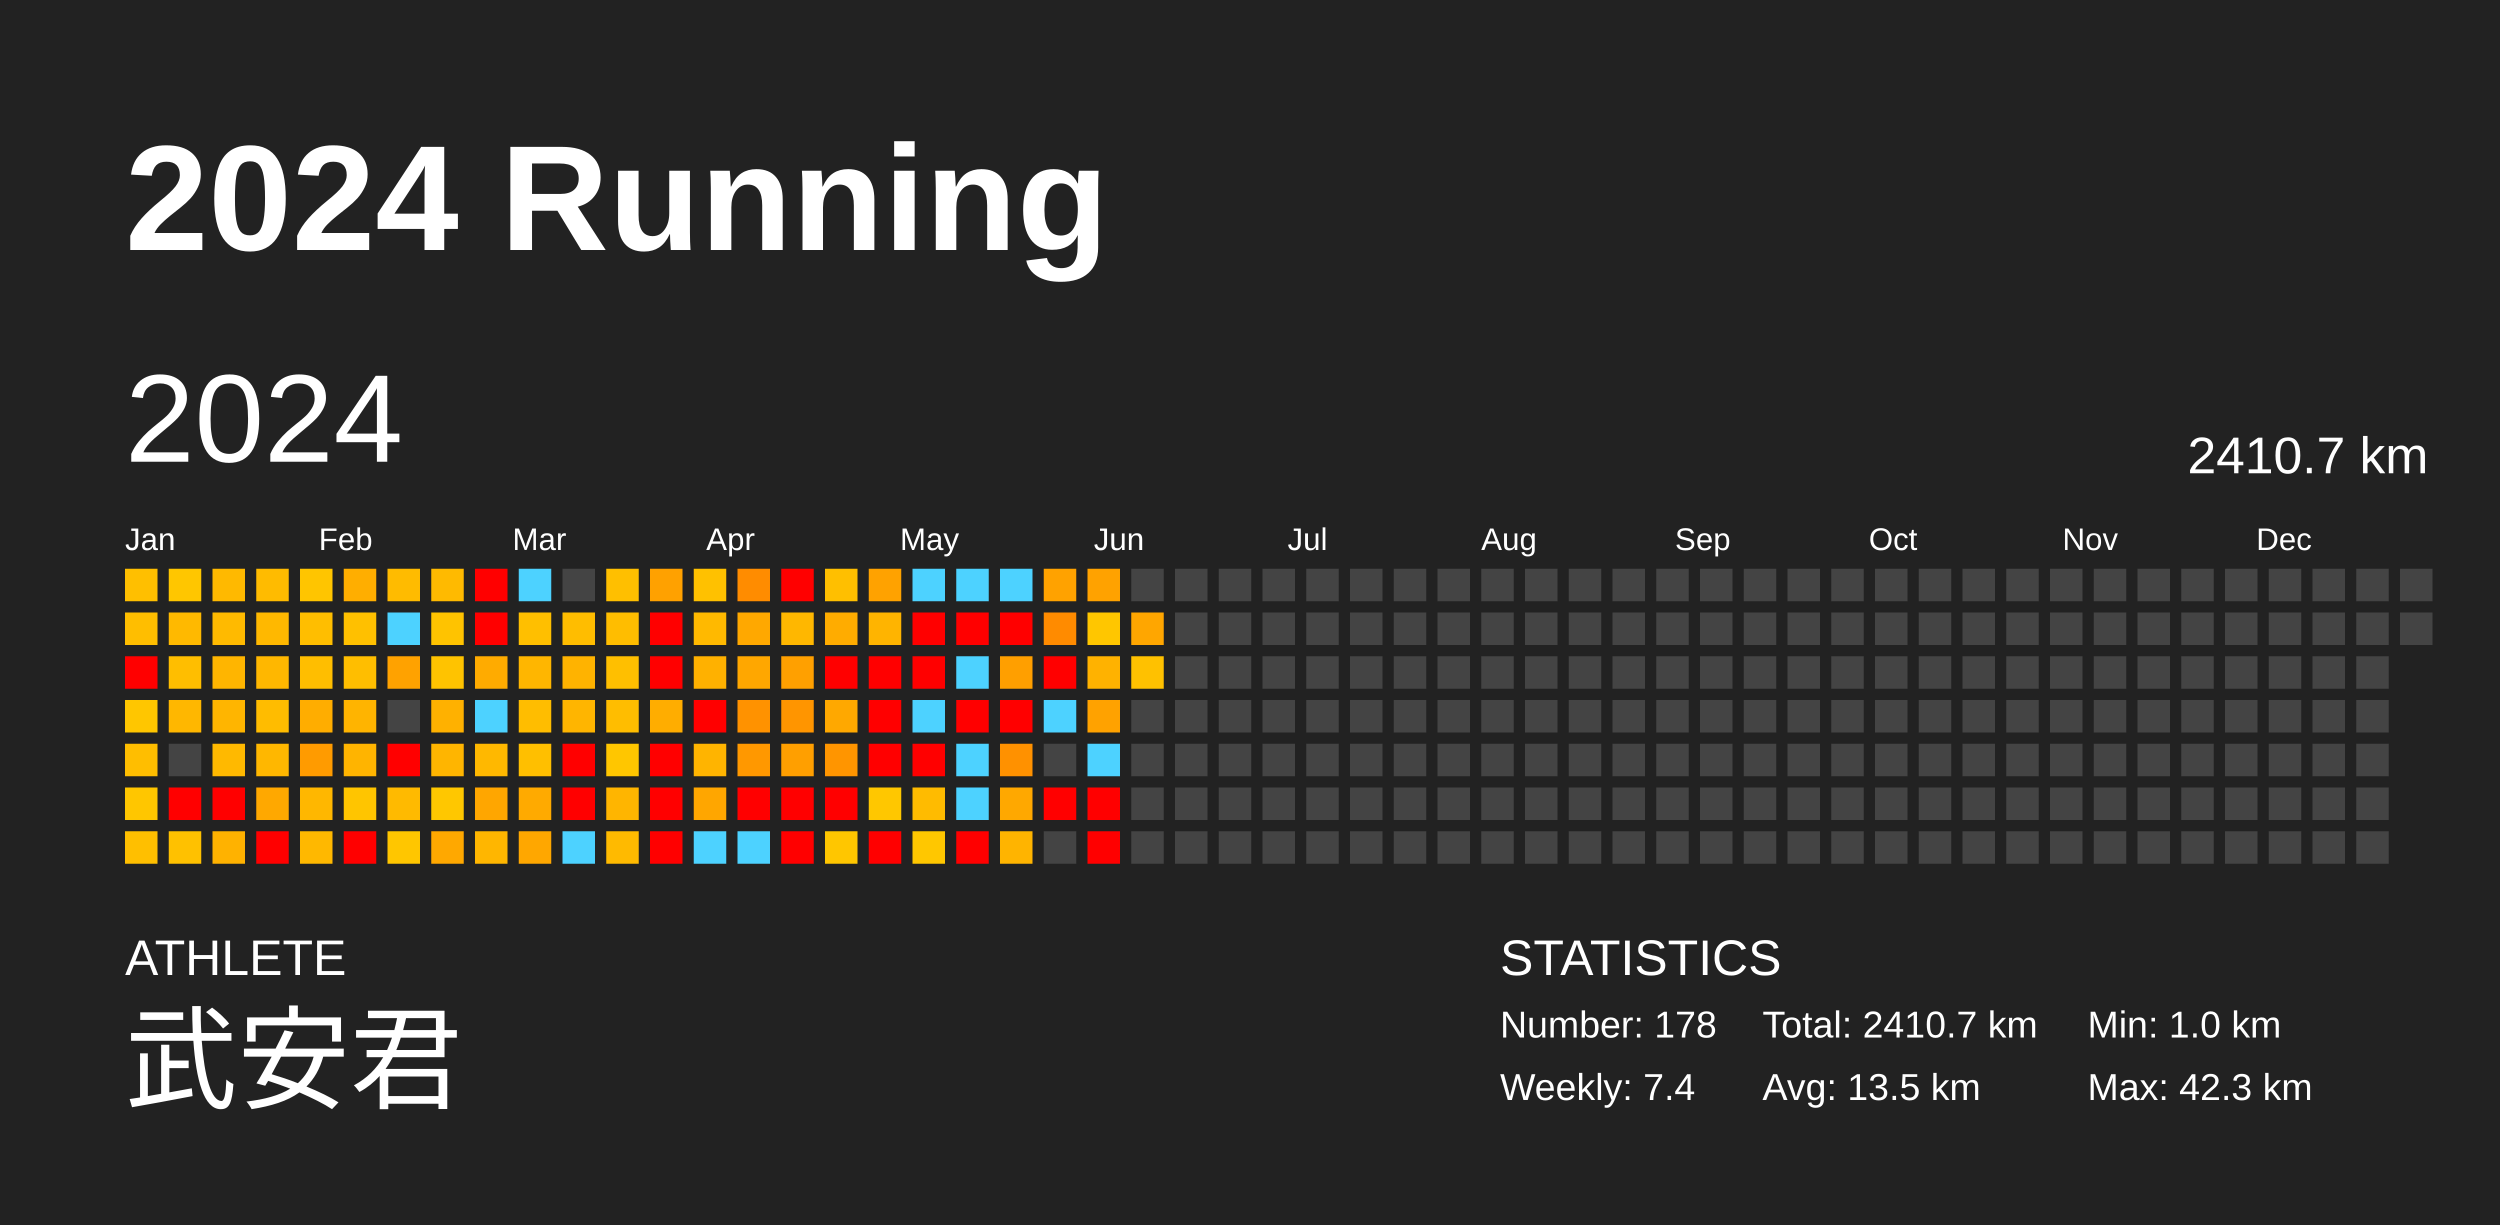
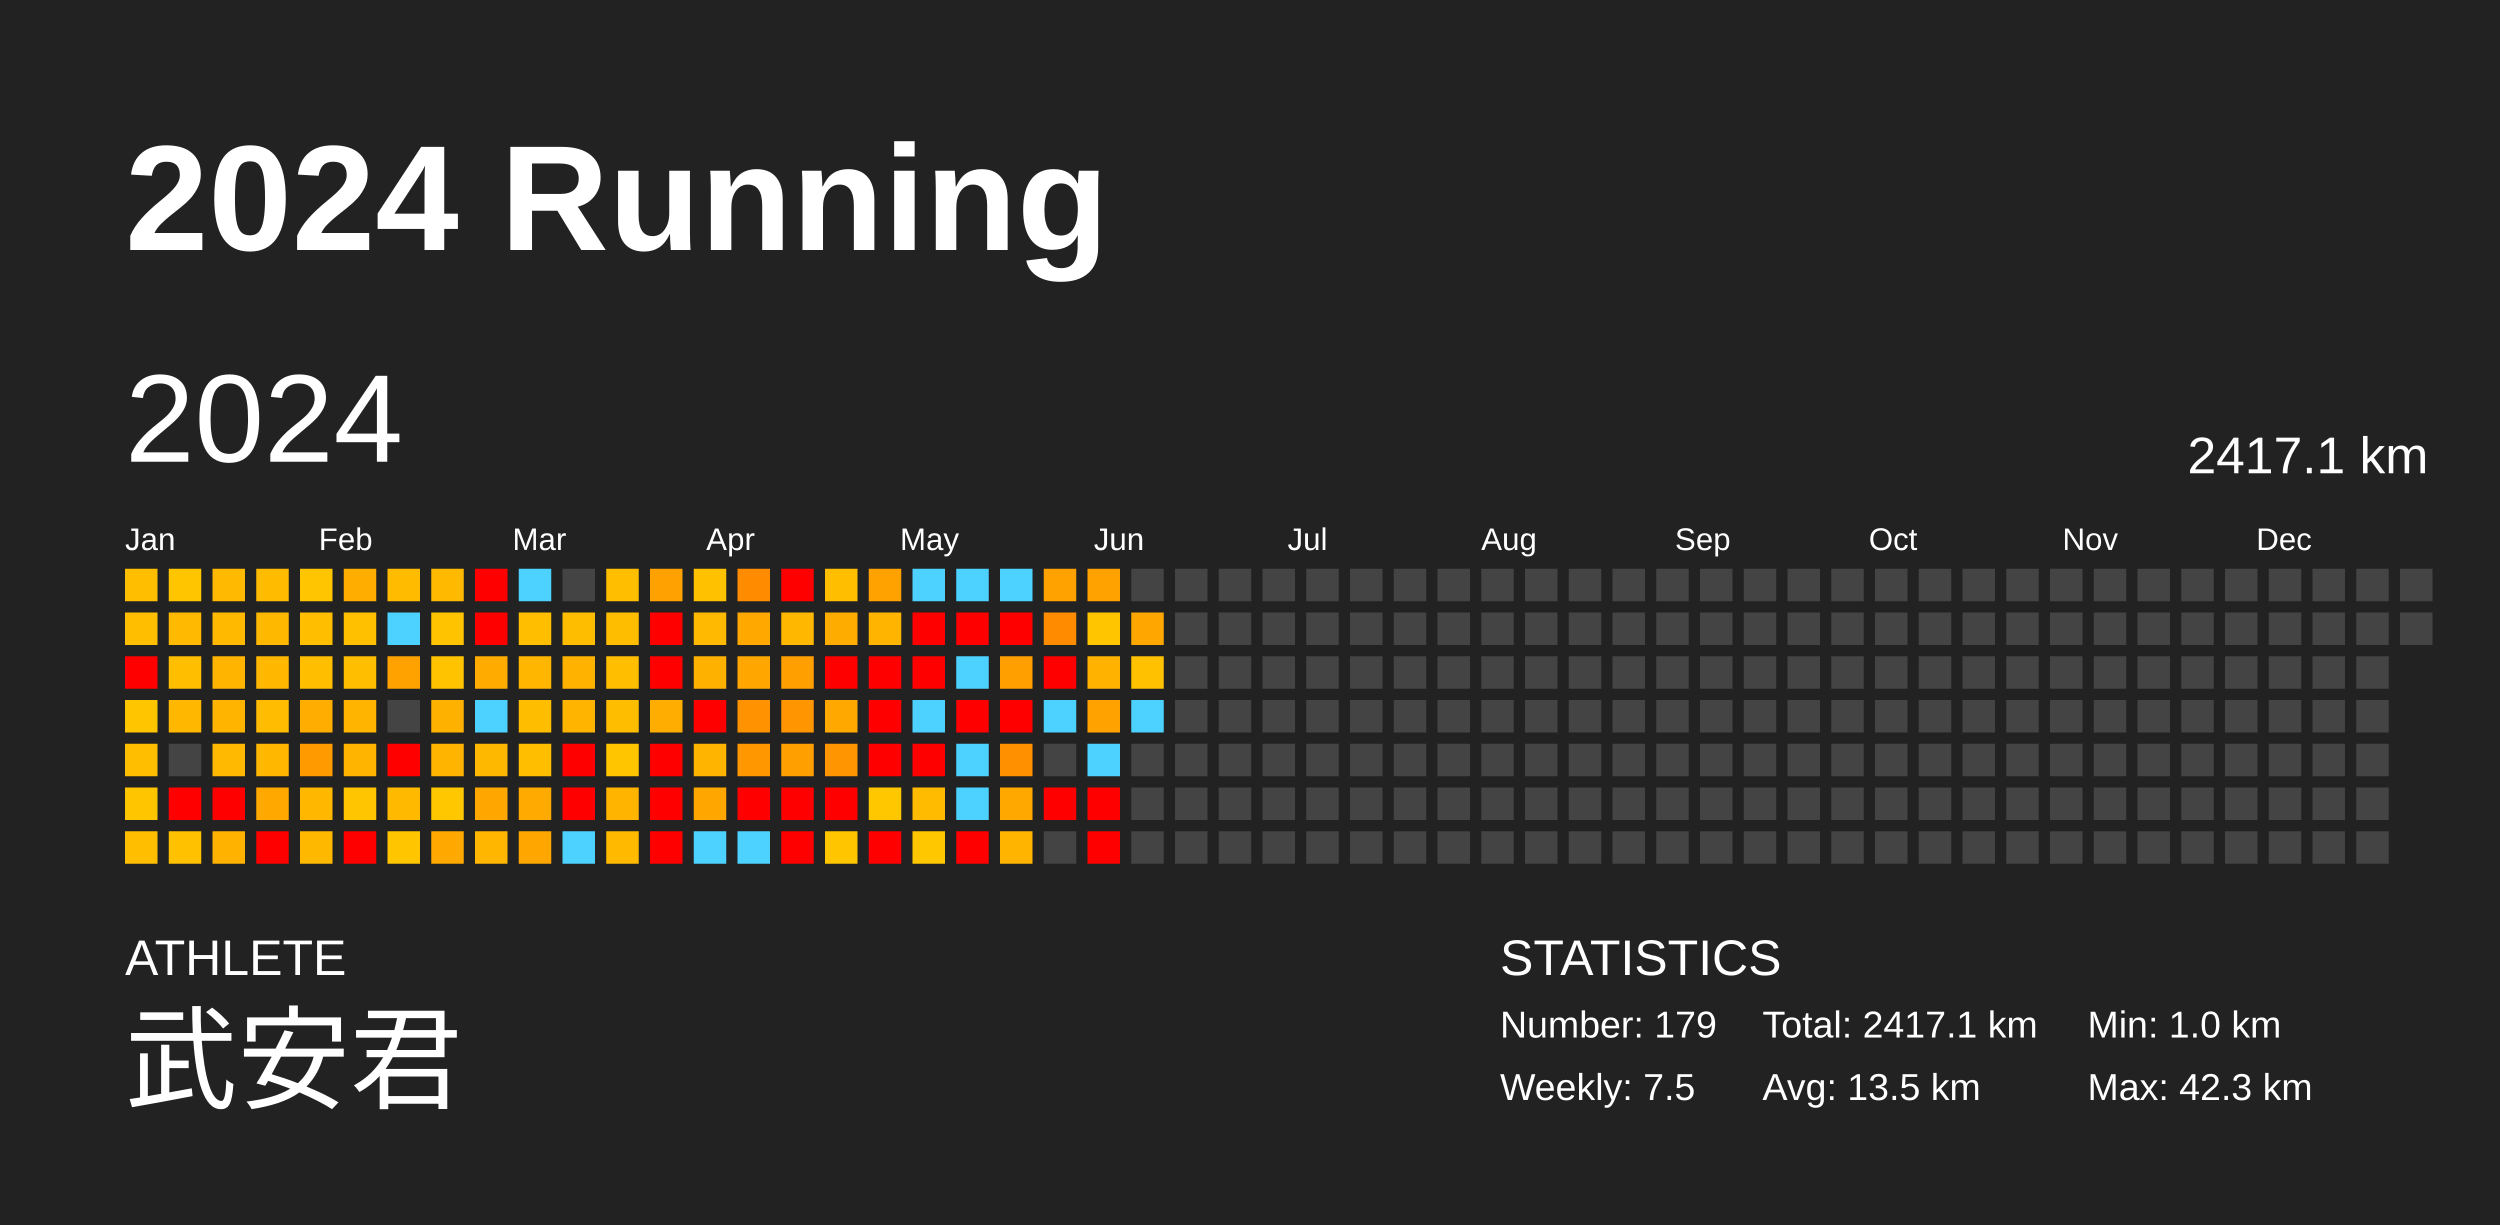
<svg xmlns="http://www.w3.org/2000/svg" baseProfile="full" height="98mm" version="1.1" viewBox="0,0,200,98" width="200mm">
  <defs />
  <rect fill="#222222" height="98" width="200" x="0" y="0" />
  <text fill="#FFFFFF" style="font-size:12px; font-family:Arial; font-weight:bold;" x="10" y="20">2024 Running</text>
  <text fill="#FFFFFF" style="font-size:4px; font-family:Arial" x="10" y="78">ATHLETE</text>
  <text fill="#FFFFFF" style="font-size:9px; font-family:Arial" x="10" y="88">武安君</text>
  <text fill="#FFFFFF" style="font-size:4px; font-family:Arial" x="120" y="78">STATISTICS</text>
-   <text fill="#FFFFFF" style="font-size:3px; font-family:Arial" x="120" y="83">Number: 178</text>
-   <text fill="#FFFFFF" style="font-size:3px; font-family:Arial" x="120" y="88">Weekly: 7.4</text>
-   <text fill="#FFFFFF" style="font-size:3px; font-family:Arial" x="141" y="83">Total: 2410.7 km</text>
+   <text fill="#FFFFFF" style="font-size:3px; font-family:Arial" x="120" y="83">Number: 179</text>
+   <text fill="#FFFFFF" style="font-size:3px; font-family:Arial" x="120" y="88">Weekly: 7.5</text>
+   <text fill="#FFFFFF" style="font-size:3px; font-family:Arial" x="141" y="83">Total: 2417.1 km</text>
  <text fill="#FFFFFF" style="font-size:3px; font-family:Arial" x="141" y="88">Avg: 13.5 km</text>
  <text fill="#FFFFFF" style="font-size:3px; font-family:Arial" x="167" y="83">Min: 1.0 km</text>
  <text fill="#FFFFFF" style="font-size:3px; font-family:Arial" x="167" y="88">Max: 42.3 km</text>
  <text dominant-baseline="hanging" fill="#FFFFFF" style="font-size:10.0px; font-family:Arial;" x="10" y="30">2024</text>
-   <text dominant-baseline="hanging" fill="#FFFFFF" style="font-size:4.125px; font-family:Arial;" x="175" y="35">2410.7 km</text>
+   <text dominant-baseline="hanging" fill="#FFFFFF" style="font-size:4.125px; font-family:Arial;" x="175" y="35">2417.1 km</text>
  <text fill="#FFFFFF" style="font-size:2.5px; font-family:Arial" x="10.0" y="44">Jan</text>
  <text fill="#FFFFFF" style="font-size:2.5px; font-family:Arial" x="25.5" y="44">Feb</text>
  <text fill="#FFFFFF" style="font-size:2.5px; font-family:Arial" x="41.0" y="44">Mar</text>
  <text fill="#FFFFFF" style="font-size:2.5px; font-family:Arial" x="56.5" y="44">Apr</text>
  <text fill="#FFFFFF" style="font-size:2.5px; font-family:Arial" x="72.0" y="44">May</text>
  <text fill="#FFFFFF" style="font-size:2.5px; font-family:Arial" x="87.5" y="44">Jun</text>
  <text fill="#FFFFFF" style="font-size:2.5px; font-family:Arial" x="103.0" y="44">Jul</text>
  <text fill="#FFFFFF" style="font-size:2.5px; font-family:Arial" x="118.5" y="44">Aug</text>
  <text fill="#FFFFFF" style="font-size:2.5px; font-family:Arial" x="134.0" y="44">Sep</text>
  <text fill="#FFFFFF" style="font-size:2.5px; font-family:Arial" x="149.5" y="44">Oct</text>
  <text fill="#FFFFFF" style="font-size:2.5px; font-family:Arial" x="165.0" y="44">Nov</text>
  <text fill="#FFFFFF" style="font-size:2.5px; font-family:Arial" x="180.5" y="44">Dec</text>
  <rect fill="#ffbf00" height="2.6" width="2.6" x="10.0" y="45.5" />
  <rect fill="#ffbe00" height="2.6" width="2.6" x="10.0" y="49.0" />
  <rect fill="red" height="2.6" width="2.6" x="10.0" y="52.5" />
  <rect fill="#ffc600" height="2.6" width="2.6" x="10.0" y="56.0" />
  <rect fill="#ffbe00" height="2.6" width="2.6" x="10.0" y="59.5" />
  <rect fill="#ffc600" height="2.6" width="2.6" x="10.0" y="63.0" />
  <rect fill="#ffbf00" height="2.6" width="2.6" x="10.0" y="66.5" />
  <rect fill="#ffc600" height="2.6" width="2.6" x="13.5" y="45.5" />
  <rect fill="#ffb900" height="2.6" width="2.6" x="13.5" y="49.0" />
  <rect fill="#ffbe00" height="2.6" width="2.6" x="13.5" y="52.5" />
  <rect fill="#ffb700" height="2.6" width="2.6" x="13.5" y="56.0" />
  <rect fill="#444444" height="2.6" width="2.6" x="13.5" y="59.5" />
  <rect fill="red" height="2.6" width="2.6" x="13.5" y="63.0" />
  <rect fill="#ffc100" height="2.6" width="2.6" x="13.5" y="66.5" />
  <rect fill="#ffb900" height="2.6" width="2.6" x="17.0" y="45.5" />
  <rect fill="#ffba00" height="2.6" width="2.6" x="17.0" y="49.0" />
  <rect fill="#ffb500" height="2.6" width="2.6" x="17.0" y="52.5" />
  <rect fill="#ffb500" height="2.6" width="2.6" x="17.0" y="56.0" />
  <rect fill="#ffb900" height="2.6" width="2.6" x="17.0" y="59.5" />
  <rect fill="red" height="2.6" width="2.6" x="17.0" y="63.0" />
  <rect fill="#ffb200" height="2.6" width="2.6" x="17.0" y="66.5" />
  <rect fill="#ffbb00" height="2.6" width="2.6" x="20.5" y="45.5" />
  <rect fill="#ffb800" height="2.6" width="2.6" x="20.5" y="49.0" />
  <rect fill="#ffb700" height="2.6" width="2.6" x="20.5" y="52.5" />
  <rect fill="#ffbc00" height="2.6" width="2.6" x="20.5" y="56.0" />
  <rect fill="#ffb700" height="2.6" width="2.6" x="20.5" y="59.5" />
  <rect fill="#ffa800" height="2.6" width="2.6" x="20.5" y="63.0" />
  <rect fill="red" height="2.6" width="2.6" x="20.5" y="66.5" />
  <rect fill="#ffc500" height="2.6" width="2.6" x="24.0" y="45.5" />
  <rect fill="#ffbe00" height="2.6" width="2.6" x="24.0" y="49.0" />
  <rect fill="#ffbe00" height="2.6" width="2.6" x="24.0" y="52.5" />
  <rect fill="#ffad00" height="2.6" width="2.6" x="24.0" y="56.0" />
  <rect fill="#ff9b00" height="2.6" width="2.6" x="24.0" y="59.5" />
  <rect fill="#ffb700" height="2.6" width="2.6" x="24.0" y="63.0" />
  <rect fill="#ffb800" height="2.6" width="2.6" x="24.0" y="66.5" />
  <rect fill="#ffae00" height="2.6" width="2.6" x="27.5" y="45.5" />
  <rect fill="#ffc000" height="2.6" width="2.6" x="27.5" y="49.0" />
  <rect fill="#ffbe00" height="2.6" width="2.6" x="27.5" y="52.5" />
  <rect fill="#ffb400" height="2.6" width="2.6" x="27.5" y="56.0" />
  <rect fill="#ffb400" height="2.6" width="2.6" x="27.5" y="59.5" />
  <rect fill="#ffc500" height="2.6" width="2.6" x="27.5" y="63.0" />
  <rect fill="red" height="2.6" width="2.6" x="27.5" y="66.5" />
  <rect fill="#ffbb00" height="2.6" width="2.6" x="31.0" y="45.5" />
  <rect fill="#4dd2ff" height="2.6" width="2.6" x="31.0" y="49.0" />
  <rect fill="#ffa200" height="2.6" width="2.6" x="31.0" y="52.5" />
  <rect fill="#444444" height="2.6" width="2.6" x="31.0" y="56.0" />
  <rect fill="red" height="2.6" width="2.6" x="31.0" y="59.5" />
  <rect fill="#ffba00" height="2.6" width="2.6" x="31.0" y="63.0" />
  <rect fill="#ffc600" height="2.6" width="2.6" x="31.0" y="66.5" />
  <rect fill="#ffba00" height="2.6" width="2.6" x="34.5" y="45.5" />
  <rect fill="#ffc300" height="2.6" width="2.6" x="34.5" y="49.0" />
  <rect fill="#ffc300" height="2.6" width="2.6" x="34.5" y="52.5" />
  <rect fill="#ffb100" height="2.6" width="2.6" x="34.5" y="56.0" />
  <rect fill="#ffb500" height="2.6" width="2.6" x="34.5" y="59.5" />
  <rect fill="#ffc700" height="2.6" width="2.6" x="34.5" y="63.0" />
  <rect fill="#ffa800" height="2.6" width="2.6" x="34.5" y="66.5" />
  <rect fill="red" height="2.6" width="2.6" x="38.0" y="45.5" />
  <rect fill="red" height="2.6" width="2.6" x="38.0" y="49.0" />
  <rect fill="#ffab00" height="2.6" width="2.6" x="38.0" y="52.5" />
  <rect fill="#4dd2ff" height="2.6" width="2.6" x="38.0" y="56.0" />
  <rect fill="#ffb800" height="2.6" width="2.6" x="38.0" y="59.5" />
  <rect fill="#ffa600" height="2.6" width="2.6" x="38.0" y="63.0" />
  <rect fill="#ffb600" height="2.6" width="2.6" x="38.0" y="66.5" />
  <rect fill="#4dd2ff" height="2.6" width="2.6" x="41.5" y="45.5" />
  <rect fill="#ffbf00" height="2.6" width="2.6" x="41.5" y="49.0" />
  <rect fill="#ffb600" height="2.6" width="2.6" x="41.5" y="52.5" />
  <rect fill="#ffbd00" height="2.6" width="2.6" x="41.5" y="56.0" />
  <rect fill="#ffbf00" height="2.6" width="2.6" x="41.5" y="59.5" />
  <rect fill="#ffaa00" height="2.6" width="2.6" x="41.5" y="63.0" />
  <rect fill="#ffa700" height="2.6" width="2.6" x="41.5" y="66.5" />
  <rect fill="#444444" height="2.6" width="2.6" x="45.0" y="45.5" />
  <rect fill="#ffbd00" height="2.6" width="2.6" x="45.0" y="49.0" />
  <rect fill="#ffb300" height="2.6" width="2.6" x="45.0" y="52.5" />
  <rect fill="#ffb500" height="2.6" width="2.6" x="45.0" y="56.0" />
  <rect fill="red" height="2.6" width="2.6" x="45.0" y="59.5" />
  <rect fill="red" height="2.6" width="2.6" x="45.0" y="63.0" />
  <rect fill="#4dd2ff" height="2.6" width="2.6" x="45.0" y="66.5" />
  <rect fill="#ffbf00" height="2.6" width="2.6" x="48.5" y="45.5" />
  <rect fill="#ffbd00" height="2.6" width="2.6" x="48.5" y="49.0" />
  <rect fill="#ffbf00" height="2.6" width="2.6" x="48.5" y="52.5" />
  <rect fill="#ffbd00" height="2.6" width="2.6" x="48.5" y="56.0" />
  <rect fill="#ffc600" height="2.6" width="2.6" x="48.5" y="59.5" />
  <rect fill="#ffb500" height="2.6" width="2.6" x="48.5" y="63.0" />
  <rect fill="#ffba00" height="2.6" width="2.6" x="48.5" y="66.5" />
  <rect fill="#ffa100" height="2.6" width="2.6" x="52.0" y="45.5" />
  <rect fill="red" height="2.6" width="2.6" x="52.0" y="49.0" />
  <rect fill="red" height="2.6" width="2.6" x="52.0" y="52.5" />
  <rect fill="#ffad00" height="2.6" width="2.6" x="52.0" y="56.0" />
  <rect fill="red" height="2.6" width="2.6" x="52.0" y="59.5" />
  <rect fill="red" height="2.6" width="2.6" x="52.0" y="63.0" />
  <rect fill="red" height="2.6" width="2.6" x="52.0" y="66.5" />
  <rect fill="#ffc100" height="2.6" width="2.6" x="55.5" y="45.5" />
  <rect fill="#ffb900" height="2.6" width="2.6" x="55.5" y="49.0" />
  <rect fill="#ffb100" height="2.6" width="2.6" x="55.5" y="52.5" />
  <rect fill="red" height="2.6" width="2.6" x="55.5" y="56.0" />
  <rect fill="#ffb400" height="2.6" width="2.6" x="55.5" y="59.5" />
  <rect fill="#ffa600" height="2.6" width="2.6" x="55.5" y="63.0" />
  <rect fill="#4dd2ff" height="2.6" width="2.6" x="55.5" y="66.5" />
  <rect fill="#ff8c00" height="2.6" width="2.6" x="59.0" y="45.5" />
  <rect fill="#ffa800" height="2.6" width="2.6" x="59.0" y="49.0" />
  <rect fill="#ffa700" height="2.6" width="2.6" x="59.0" y="52.5" />
  <rect fill="#ff9200" height="2.6" width="2.6" x="59.0" y="56.0" />
  <rect fill="#ff9800" height="2.6" width="2.6" x="59.0" y="59.5" />
  <rect fill="red" height="2.6" width="2.6" x="59.0" y="63.0" />
  <rect fill="#4dd2ff" height="2.6" width="2.6" x="59.0" y="66.5" />
  <rect fill="red" height="2.6" width="2.6" x="62.5" y="45.5" />
  <rect fill="#ffb700" height="2.6" width="2.6" x="62.5" y="49.0" />
  <rect fill="#ffa000" height="2.6" width="2.6" x="62.5" y="52.5" />
  <rect fill="#ff9500" height="2.6" width="2.6" x="62.5" y="56.0" />
  <rect fill="#ff9f00" height="2.6" width="2.6" x="62.5" y="59.5" />
  <rect fill="red" height="2.6" width="2.6" x="62.5" y="63.0" />
  <rect fill="red" height="2.6" width="2.6" x="62.5" y="66.5" />
  <rect fill="#ffbf00" height="2.6" width="2.6" x="66.0" y="45.5" />
  <rect fill="#ffac00" height="2.6" width="2.6" x="66.0" y="49.0" />
  <rect fill="red" height="2.6" width="2.6" x="66.0" y="52.5" />
  <rect fill="#ffa800" height="2.6" width="2.6" x="66.0" y="56.0" />
  <rect fill="#ff9500" height="2.6" width="2.6" x="66.0" y="59.5" />
  <rect fill="red" height="2.6" width="2.6" x="66.0" y="63.0" />
  <rect fill="#ffc600" height="2.6" width="2.6" x="66.0" y="66.5" />
  <rect fill="#ffa200" height="2.6" width="2.6" x="69.5" y="45.5" />
  <rect fill="#ffb400" height="2.6" width="2.6" x="69.5" y="49.0" />
  <rect fill="red" height="2.6" width="2.6" x="69.5" y="52.5" />
  <rect fill="red" height="2.6" width="2.6" x="69.5" y="56.0" />
  <rect fill="red" height="2.6" width="2.6" x="69.5" y="59.5" />
  <rect fill="#ffc700" height="2.6" width="2.6" x="69.5" y="63.0" />
  <rect fill="red" height="2.6" width="2.6" x="69.5" y="66.5" />
  <rect fill="#4dd2ff" height="2.6" width="2.6" x="73.0" y="45.5" />
  <rect fill="red" height="2.6" width="2.6" x="73.0" y="49.0" />
  <rect fill="red" height="2.6" width="2.6" x="73.0" y="52.5" />
  <rect fill="#4dd2ff" height="2.6" width="2.6" x="73.0" y="56.0" />
  <rect fill="red" height="2.6" width="2.6" x="73.0" y="59.5" />
  <rect fill="#ffbb00" height="2.6" width="2.6" x="73.0" y="63.0" />
  <rect fill="#ffc700" height="2.6" width="2.6" x="73.0" y="66.5" />
  <rect fill="#4dd2ff" height="2.6" width="2.6" x="76.5" y="45.5" />
  <rect fill="red" height="2.6" width="2.6" x="76.5" y="49.0" />
  <rect fill="#4dd2ff" height="2.6" width="2.6" x="76.5" y="52.5" />
  <rect fill="red" height="2.6" width="2.6" x="76.5" y="56.0" />
  <rect fill="#4dd2ff" height="2.6" width="2.6" x="76.5" y="59.5" />
  <rect fill="#4dd2ff" height="2.6" width="2.6" x="76.5" y="63.0" />
  <rect fill="red" height="2.6" width="2.6" x="76.5" y="66.5" />
  <rect fill="#4dd2ff" height="2.6" width="2.6" x="80.0" y="45.5" />
  <rect fill="red" height="2.6" width="2.6" x="80.0" y="49.0" />
  <rect fill="#ff9f00" height="2.6" width="2.6" x="80.0" y="52.5" />
  <rect fill="red" height="2.6" width="2.6" x="80.0" y="56.0" />
  <rect fill="#ff9100" height="2.6" width="2.6" x="80.0" y="59.5" />
  <rect fill="#ffa800" height="2.6" width="2.6" x="80.0" y="63.0" />
  <rect fill="#ffb400" height="2.6" width="2.6" x="80.0" y="66.5" />
  <rect fill="#ffa200" height="2.6" width="2.6" x="83.5" y="45.5" />
  <rect fill="#ff8b00" height="2.6" width="2.6" x="83.5" y="49.0" />
  <rect fill="red" height="2.6" width="2.6" x="83.5" y="52.5" />
  <rect fill="#4dd2ff" height="2.6" width="2.6" x="83.5" y="56.0" />
  <rect fill="#444444" height="2.6" width="2.6" x="83.5" y="59.5" />
  <rect fill="red" height="2.6" width="2.6" x="83.5" y="63.0" />
  <rect fill="#444444" height="2.6" width="2.6" x="83.5" y="66.5" />
  <rect fill="#ffa200" height="2.6" width="2.6" x="87.0" y="45.5" />
  <rect fill="#ffc600" height="2.6" width="2.6" x="87.0" y="49.0" />
  <rect fill="#ffb200" height="2.6" width="2.6" x="87.0" y="52.5" />
  <rect fill="#ffa200" height="2.6" width="2.6" x="87.0" y="56.0" />
  <rect fill="#4dd2ff" height="2.6" width="2.6" x="87.0" y="59.5" />
  <rect fill="red" height="2.6" width="2.6" x="87.0" y="63.0" />
  <rect fill="red" height="2.6" width="2.6" x="87.0" y="66.5" />
  <rect fill="#444444" height="2.6" width="2.6" x="90.5" y="45.5" />
  <rect fill="#ffa600" height="2.6" width="2.6" x="90.5" y="49.0" />
  <rect fill="#ffc100" height="2.6" width="2.6" x="90.5" y="52.5" />
-   <rect fill="#444444" height="2.6" width="2.6" x="90.5" y="56.0" />
+   <rect fill="#4dd2ff" height="2.6" width="2.6" x="90.5" y="56.0" />
  <rect fill="#444444" height="2.6" width="2.6" x="90.5" y="59.5" />
  <rect fill="#444444" height="2.6" width="2.6" x="90.5" y="63.0" />
  <rect fill="#444444" height="2.6" width="2.6" x="90.5" y="66.5" />
  <rect fill="#444444" height="2.6" width="2.6" x="94.0" y="45.5" />
  <rect fill="#444444" height="2.6" width="2.6" x="94.0" y="49.0" />
  <rect fill="#444444" height="2.6" width="2.6" x="94.0" y="52.5" />
  <rect fill="#444444" height="2.6" width="2.6" x="94.0" y="56.0" />
  <rect fill="#444444" height="2.6" width="2.6" x="94.0" y="59.5" />
  <rect fill="#444444" height="2.6" width="2.6" x="94.0" y="63.0" />
  <rect fill="#444444" height="2.6" width="2.6" x="94.0" y="66.5" />
  <rect fill="#444444" height="2.6" width="2.6" x="97.5" y="45.5" />
  <rect fill="#444444" height="2.6" width="2.6" x="97.5" y="49.0" />
  <rect fill="#444444" height="2.6" width="2.6" x="97.5" y="52.5" />
  <rect fill="#444444" height="2.6" width="2.6" x="97.5" y="56.0" />
  <rect fill="#444444" height="2.6" width="2.6" x="97.5" y="59.5" />
  <rect fill="#444444" height="2.6" width="2.6" x="97.5" y="63.0" />
  <rect fill="#444444" height="2.6" width="2.6" x="97.5" y="66.5" />
  <rect fill="#444444" height="2.6" width="2.6" x="101.0" y="45.5" />
  <rect fill="#444444" height="2.6" width="2.6" x="101.0" y="49.0" />
  <rect fill="#444444" height="2.6" width="2.6" x="101.0" y="52.5" />
  <rect fill="#444444" height="2.6" width="2.6" x="101.0" y="56.0" />
  <rect fill="#444444" height="2.6" width="2.6" x="101.0" y="59.5" />
  <rect fill="#444444" height="2.6" width="2.6" x="101.0" y="63.0" />
  <rect fill="#444444" height="2.6" width="2.6" x="101.0" y="66.5" />
  <rect fill="#444444" height="2.6" width="2.6" x="104.5" y="45.5" />
  <rect fill="#444444" height="2.6" width="2.6" x="104.5" y="49.0" />
  <rect fill="#444444" height="2.6" width="2.6" x="104.5" y="52.5" />
  <rect fill="#444444" height="2.6" width="2.6" x="104.5" y="56.0" />
  <rect fill="#444444" height="2.6" width="2.6" x="104.5" y="59.5" />
  <rect fill="#444444" height="2.6" width="2.6" x="104.5" y="63.0" />
  <rect fill="#444444" height="2.6" width="2.6" x="104.5" y="66.5" />
  <rect fill="#444444" height="2.6" width="2.6" x="108.0" y="45.5" />
  <rect fill="#444444" height="2.6" width="2.6" x="108.0" y="49.0" />
  <rect fill="#444444" height="2.6" width="2.6" x="108.0" y="52.5" />
  <rect fill="#444444" height="2.6" width="2.6" x="108.0" y="56.0" />
  <rect fill="#444444" height="2.6" width="2.6" x="108.0" y="59.5" />
  <rect fill="#444444" height="2.6" width="2.6" x="108.0" y="63.0" />
  <rect fill="#444444" height="2.6" width="2.6" x="108.0" y="66.5" />
  <rect fill="#444444" height="2.6" width="2.6" x="111.5" y="45.5" />
  <rect fill="#444444" height="2.6" width="2.6" x="111.5" y="49.0" />
  <rect fill="#444444" height="2.6" width="2.6" x="111.5" y="52.5" />
  <rect fill="#444444" height="2.6" width="2.6" x="111.5" y="56.0" />
  <rect fill="#444444" height="2.6" width="2.6" x="111.5" y="59.5" />
  <rect fill="#444444" height="2.6" width="2.6" x="111.5" y="63.0" />
  <rect fill="#444444" height="2.6" width="2.6" x="111.5" y="66.5" />
  <rect fill="#444444" height="2.6" width="2.6" x="115.0" y="45.5" />
  <rect fill="#444444" height="2.6" width="2.6" x="115.0" y="49.0" />
  <rect fill="#444444" height="2.6" width="2.6" x="115.0" y="52.5" />
  <rect fill="#444444" height="2.6" width="2.6" x="115.0" y="56.0" />
  <rect fill="#444444" height="2.6" width="2.6" x="115.0" y="59.5" />
  <rect fill="#444444" height="2.6" width="2.6" x="115.0" y="63.0" />
  <rect fill="#444444" height="2.6" width="2.6" x="115.0" y="66.5" />
  <rect fill="#444444" height="2.6" width="2.6" x="118.5" y="45.5" />
  <rect fill="#444444" height="2.6" width="2.6" x="118.5" y="49.0" />
  <rect fill="#444444" height="2.6" width="2.6" x="118.5" y="52.5" />
  <rect fill="#444444" height="2.6" width="2.6" x="118.5" y="56.0" />
  <rect fill="#444444" height="2.6" width="2.6" x="118.5" y="59.5" />
  <rect fill="#444444" height="2.6" width="2.6" x="118.5" y="63.0" />
  <rect fill="#444444" height="2.6" width="2.6" x="118.5" y="66.5" />
  <rect fill="#444444" height="2.6" width="2.6" x="122.0" y="45.5" />
  <rect fill="#444444" height="2.6" width="2.6" x="122.0" y="49.0" />
  <rect fill="#444444" height="2.6" width="2.6" x="122.0" y="52.5" />
  <rect fill="#444444" height="2.6" width="2.6" x="122.0" y="56.0" />
  <rect fill="#444444" height="2.6" width="2.6" x="122.0" y="59.5" />
  <rect fill="#444444" height="2.6" width="2.6" x="122.0" y="63.0" />
  <rect fill="#444444" height="2.6" width="2.6" x="122.0" y="66.5" />
  <rect fill="#444444" height="2.6" width="2.6" x="125.5" y="45.5" />
  <rect fill="#444444" height="2.6" width="2.6" x="125.5" y="49.0" />
  <rect fill="#444444" height="2.6" width="2.6" x="125.5" y="52.5" />
  <rect fill="#444444" height="2.6" width="2.6" x="125.5" y="56.0" />
  <rect fill="#444444" height="2.6" width="2.6" x="125.5" y="59.5" />
  <rect fill="#444444" height="2.6" width="2.6" x="125.5" y="63.0" />
  <rect fill="#444444" height="2.6" width="2.6" x="125.5" y="66.5" />
  <rect fill="#444444" height="2.6" width="2.6" x="129.0" y="45.5" />
  <rect fill="#444444" height="2.6" width="2.6" x="129.0" y="49.0" />
  <rect fill="#444444" height="2.6" width="2.6" x="129.0" y="52.5" />
  <rect fill="#444444" height="2.6" width="2.6" x="129.0" y="56.0" />
  <rect fill="#444444" height="2.6" width="2.6" x="129.0" y="59.5" />
  <rect fill="#444444" height="2.6" width="2.6" x="129.0" y="63.0" />
  <rect fill="#444444" height="2.6" width="2.6" x="129.0" y="66.5" />
  <rect fill="#444444" height="2.6" width="2.6" x="132.5" y="45.5" />
  <rect fill="#444444" height="2.6" width="2.6" x="132.5" y="49.0" />
  <rect fill="#444444" height="2.6" width="2.6" x="132.5" y="52.5" />
  <rect fill="#444444" height="2.6" width="2.6" x="132.5" y="56.0" />
  <rect fill="#444444" height="2.6" width="2.6" x="132.5" y="59.5" />
  <rect fill="#444444" height="2.6" width="2.6" x="132.5" y="63.0" />
  <rect fill="#444444" height="2.6" width="2.6" x="132.5" y="66.5" />
  <rect fill="#444444" height="2.6" width="2.6" x="136.0" y="45.5" />
  <rect fill="#444444" height="2.6" width="2.6" x="136.0" y="49.0" />
  <rect fill="#444444" height="2.6" width="2.6" x="136.0" y="52.5" />
  <rect fill="#444444" height="2.6" width="2.6" x="136.0" y="56.0" />
  <rect fill="#444444" height="2.6" width="2.6" x="136.0" y="59.5" />
  <rect fill="#444444" height="2.6" width="2.6" x="136.0" y="63.0" />
  <rect fill="#444444" height="2.6" width="2.6" x="136.0" y="66.5" />
  <rect fill="#444444" height="2.6" width="2.6" x="139.5" y="45.5" />
  <rect fill="#444444" height="2.6" width="2.6" x="139.5" y="49.0" />
  <rect fill="#444444" height="2.6" width="2.6" x="139.5" y="52.5" />
  <rect fill="#444444" height="2.6" width="2.6" x="139.5" y="56.0" />
  <rect fill="#444444" height="2.6" width="2.6" x="139.5" y="59.5" />
  <rect fill="#444444" height="2.6" width="2.6" x="139.5" y="63.0" />
  <rect fill="#444444" height="2.6" width="2.6" x="139.5" y="66.5" />
  <rect fill="#444444" height="2.6" width="2.6" x="143.0" y="45.5" />
  <rect fill="#444444" height="2.6" width="2.6" x="143.0" y="49.0" />
  <rect fill="#444444" height="2.6" width="2.6" x="143.0" y="52.5" />
  <rect fill="#444444" height="2.6" width="2.6" x="143.0" y="56.0" />
  <rect fill="#444444" height="2.6" width="2.6" x="143.0" y="59.5" />
  <rect fill="#444444" height="2.6" width="2.6" x="143.0" y="63.0" />
  <rect fill="#444444" height="2.6" width="2.6" x="143.0" y="66.5" />
  <rect fill="#444444" height="2.6" width="2.6" x="146.5" y="45.5" />
  <rect fill="#444444" height="2.6" width="2.6" x="146.5" y="49.0" />
  <rect fill="#444444" height="2.6" width="2.6" x="146.5" y="52.5" />
  <rect fill="#444444" height="2.6" width="2.6" x="146.5" y="56.0" />
  <rect fill="#444444" height="2.6" width="2.6" x="146.5" y="59.5" />
  <rect fill="#444444" height="2.6" width="2.6" x="146.5" y="63.0" />
  <rect fill="#444444" height="2.6" width="2.6" x="146.5" y="66.5" />
  <rect fill="#444444" height="2.6" width="2.6" x="150.0" y="45.5" />
  <rect fill="#444444" height="2.6" width="2.6" x="150.0" y="49.0" />
  <rect fill="#444444" height="2.6" width="2.6" x="150.0" y="52.5" />
  <rect fill="#444444" height="2.6" width="2.6" x="150.0" y="56.0" />
  <rect fill="#444444" height="2.6" width="2.6" x="150.0" y="59.5" />
  <rect fill="#444444" height="2.6" width="2.6" x="150.0" y="63.0" />
  <rect fill="#444444" height="2.6" width="2.6" x="150.0" y="66.5" />
  <rect fill="#444444" height="2.6" width="2.6" x="153.5" y="45.5" />
  <rect fill="#444444" height="2.6" width="2.6" x="153.5" y="49.0" />
  <rect fill="#444444" height="2.6" width="2.6" x="153.5" y="52.5" />
  <rect fill="#444444" height="2.6" width="2.6" x="153.5" y="56.0" />
  <rect fill="#444444" height="2.6" width="2.6" x="153.5" y="59.5" />
  <rect fill="#444444" height="2.6" width="2.6" x="153.5" y="63.0" />
  <rect fill="#444444" height="2.6" width="2.6" x="153.5" y="66.5" />
  <rect fill="#444444" height="2.6" width="2.6" x="157.0" y="45.5" />
  <rect fill="#444444" height="2.6" width="2.6" x="157.0" y="49.0" />
  <rect fill="#444444" height="2.6" width="2.6" x="157.0" y="52.5" />
  <rect fill="#444444" height="2.6" width="2.6" x="157.0" y="56.0" />
  <rect fill="#444444" height="2.6" width="2.6" x="157.0" y="59.5" />
  <rect fill="#444444" height="2.6" width="2.6" x="157.0" y="63.0" />
  <rect fill="#444444" height="2.6" width="2.6" x="157.0" y="66.5" />
  <rect fill="#444444" height="2.6" width="2.6" x="160.5" y="45.5" />
  <rect fill="#444444" height="2.6" width="2.6" x="160.5" y="49.0" />
  <rect fill="#444444" height="2.6" width="2.6" x="160.5" y="52.5" />
  <rect fill="#444444" height="2.6" width="2.6" x="160.5" y="56.0" />
  <rect fill="#444444" height="2.6" width="2.6" x="160.5" y="59.5" />
  <rect fill="#444444" height="2.6" width="2.6" x="160.5" y="63.0" />
  <rect fill="#444444" height="2.6" width="2.6" x="160.5" y="66.5" />
  <rect fill="#444444" height="2.6" width="2.6" x="164.0" y="45.5" />
  <rect fill="#444444" height="2.6" width="2.6" x="164.0" y="49.0" />
  <rect fill="#444444" height="2.6" width="2.6" x="164.0" y="52.5" />
  <rect fill="#444444" height="2.6" width="2.6" x="164.0" y="56.0" />
  <rect fill="#444444" height="2.6" width="2.6" x="164.0" y="59.5" />
  <rect fill="#444444" height="2.6" width="2.6" x="164.0" y="63.0" />
  <rect fill="#444444" height="2.6" width="2.6" x="164.0" y="66.5" />
  <rect fill="#444444" height="2.6" width="2.6" x="167.5" y="45.5" />
  <rect fill="#444444" height="2.6" width="2.6" x="167.5" y="49.0" />
  <rect fill="#444444" height="2.6" width="2.6" x="167.5" y="52.5" />
  <rect fill="#444444" height="2.6" width="2.6" x="167.5" y="56.0" />
  <rect fill="#444444" height="2.6" width="2.6" x="167.5" y="59.5" />
  <rect fill="#444444" height="2.6" width="2.6" x="167.5" y="63.0" />
  <rect fill="#444444" height="2.6" width="2.6" x="167.5" y="66.5" />
  <rect fill="#444444" height="2.6" width="2.6" x="171.0" y="45.5" />
  <rect fill="#444444" height="2.6" width="2.6" x="171.0" y="49.0" />
  <rect fill="#444444" height="2.6" width="2.6" x="171.0" y="52.5" />
  <rect fill="#444444" height="2.6" width="2.6" x="171.0" y="56.0" />
  <rect fill="#444444" height="2.6" width="2.6" x="171.0" y="59.5" />
  <rect fill="#444444" height="2.6" width="2.6" x="171.0" y="63.0" />
  <rect fill="#444444" height="2.6" width="2.6" x="171.0" y="66.5" />
  <rect fill="#444444" height="2.6" width="2.6" x="174.5" y="45.5" />
  <rect fill="#444444" height="2.6" width="2.6" x="174.5" y="49.0" />
  <rect fill="#444444" height="2.6" width="2.6" x="174.5" y="52.5" />
  <rect fill="#444444" height="2.6" width="2.6" x="174.5" y="56.0" />
  <rect fill="#444444" height="2.6" width="2.6" x="174.5" y="59.5" />
  <rect fill="#444444" height="2.6" width="2.6" x="174.5" y="63.0" />
  <rect fill="#444444" height="2.6" width="2.6" x="174.5" y="66.5" />
  <rect fill="#444444" height="2.6" width="2.6" x="178.0" y="45.5" />
  <rect fill="#444444" height="2.6" width="2.6" x="178.0" y="49.0" />
  <rect fill="#444444" height="2.6" width="2.6" x="178.0" y="52.5" />
  <rect fill="#444444" height="2.6" width="2.6" x="178.0" y="56.0" />
  <rect fill="#444444" height="2.6" width="2.6" x="178.0" y="59.5" />
  <rect fill="#444444" height="2.6" width="2.6" x="178.0" y="63.0" />
  <rect fill="#444444" height="2.6" width="2.6" x="178.0" y="66.5" />
  <rect fill="#444444" height="2.6" width="2.6" x="181.5" y="45.5" />
  <rect fill="#444444" height="2.6" width="2.6" x="181.5" y="49.0" />
  <rect fill="#444444" height="2.6" width="2.6" x="181.5" y="52.5" />
  <rect fill="#444444" height="2.6" width="2.6" x="181.5" y="56.0" />
  <rect fill="#444444" height="2.6" width="2.6" x="181.5" y="59.5" />
  <rect fill="#444444" height="2.6" width="2.6" x="181.5" y="63.0" />
  <rect fill="#444444" height="2.6" width="2.6" x="181.5" y="66.5" />
  <rect fill="#444444" height="2.6" width="2.6" x="185.0" y="45.5" />
  <rect fill="#444444" height="2.6" width="2.6" x="185.0" y="49.0" />
  <rect fill="#444444" height="2.6" width="2.6" x="185.0" y="52.5" />
  <rect fill="#444444" height="2.6" width="2.6" x="185.0" y="56.0" />
  <rect fill="#444444" height="2.6" width="2.6" x="185.0" y="59.5" />
  <rect fill="#444444" height="2.6" width="2.6" x="185.0" y="63.0" />
  <rect fill="#444444" height="2.6" width="2.6" x="185.0" y="66.5" />
  <rect fill="#444444" height="2.6" width="2.6" x="188.5" y="45.5" />
  <rect fill="#444444" height="2.6" width="2.6" x="188.5" y="49.0" />
  <rect fill="#444444" height="2.6" width="2.6" x="188.5" y="52.5" />
  <rect fill="#444444" height="2.6" width="2.6" x="188.5" y="56.0" />
  <rect fill="#444444" height="2.6" width="2.6" x="188.5" y="59.5" />
  <rect fill="#444444" height="2.6" width="2.6" x="188.5" y="63.0" />
  <rect fill="#444444" height="2.6" width="2.6" x="188.5" y="66.5" />
  <rect fill="#444444" height="2.6" width="2.6" x="192.0" y="45.5" />
  <rect fill="#444444" height="2.6" width="2.6" x="192.0" y="49.0" />
</svg>
